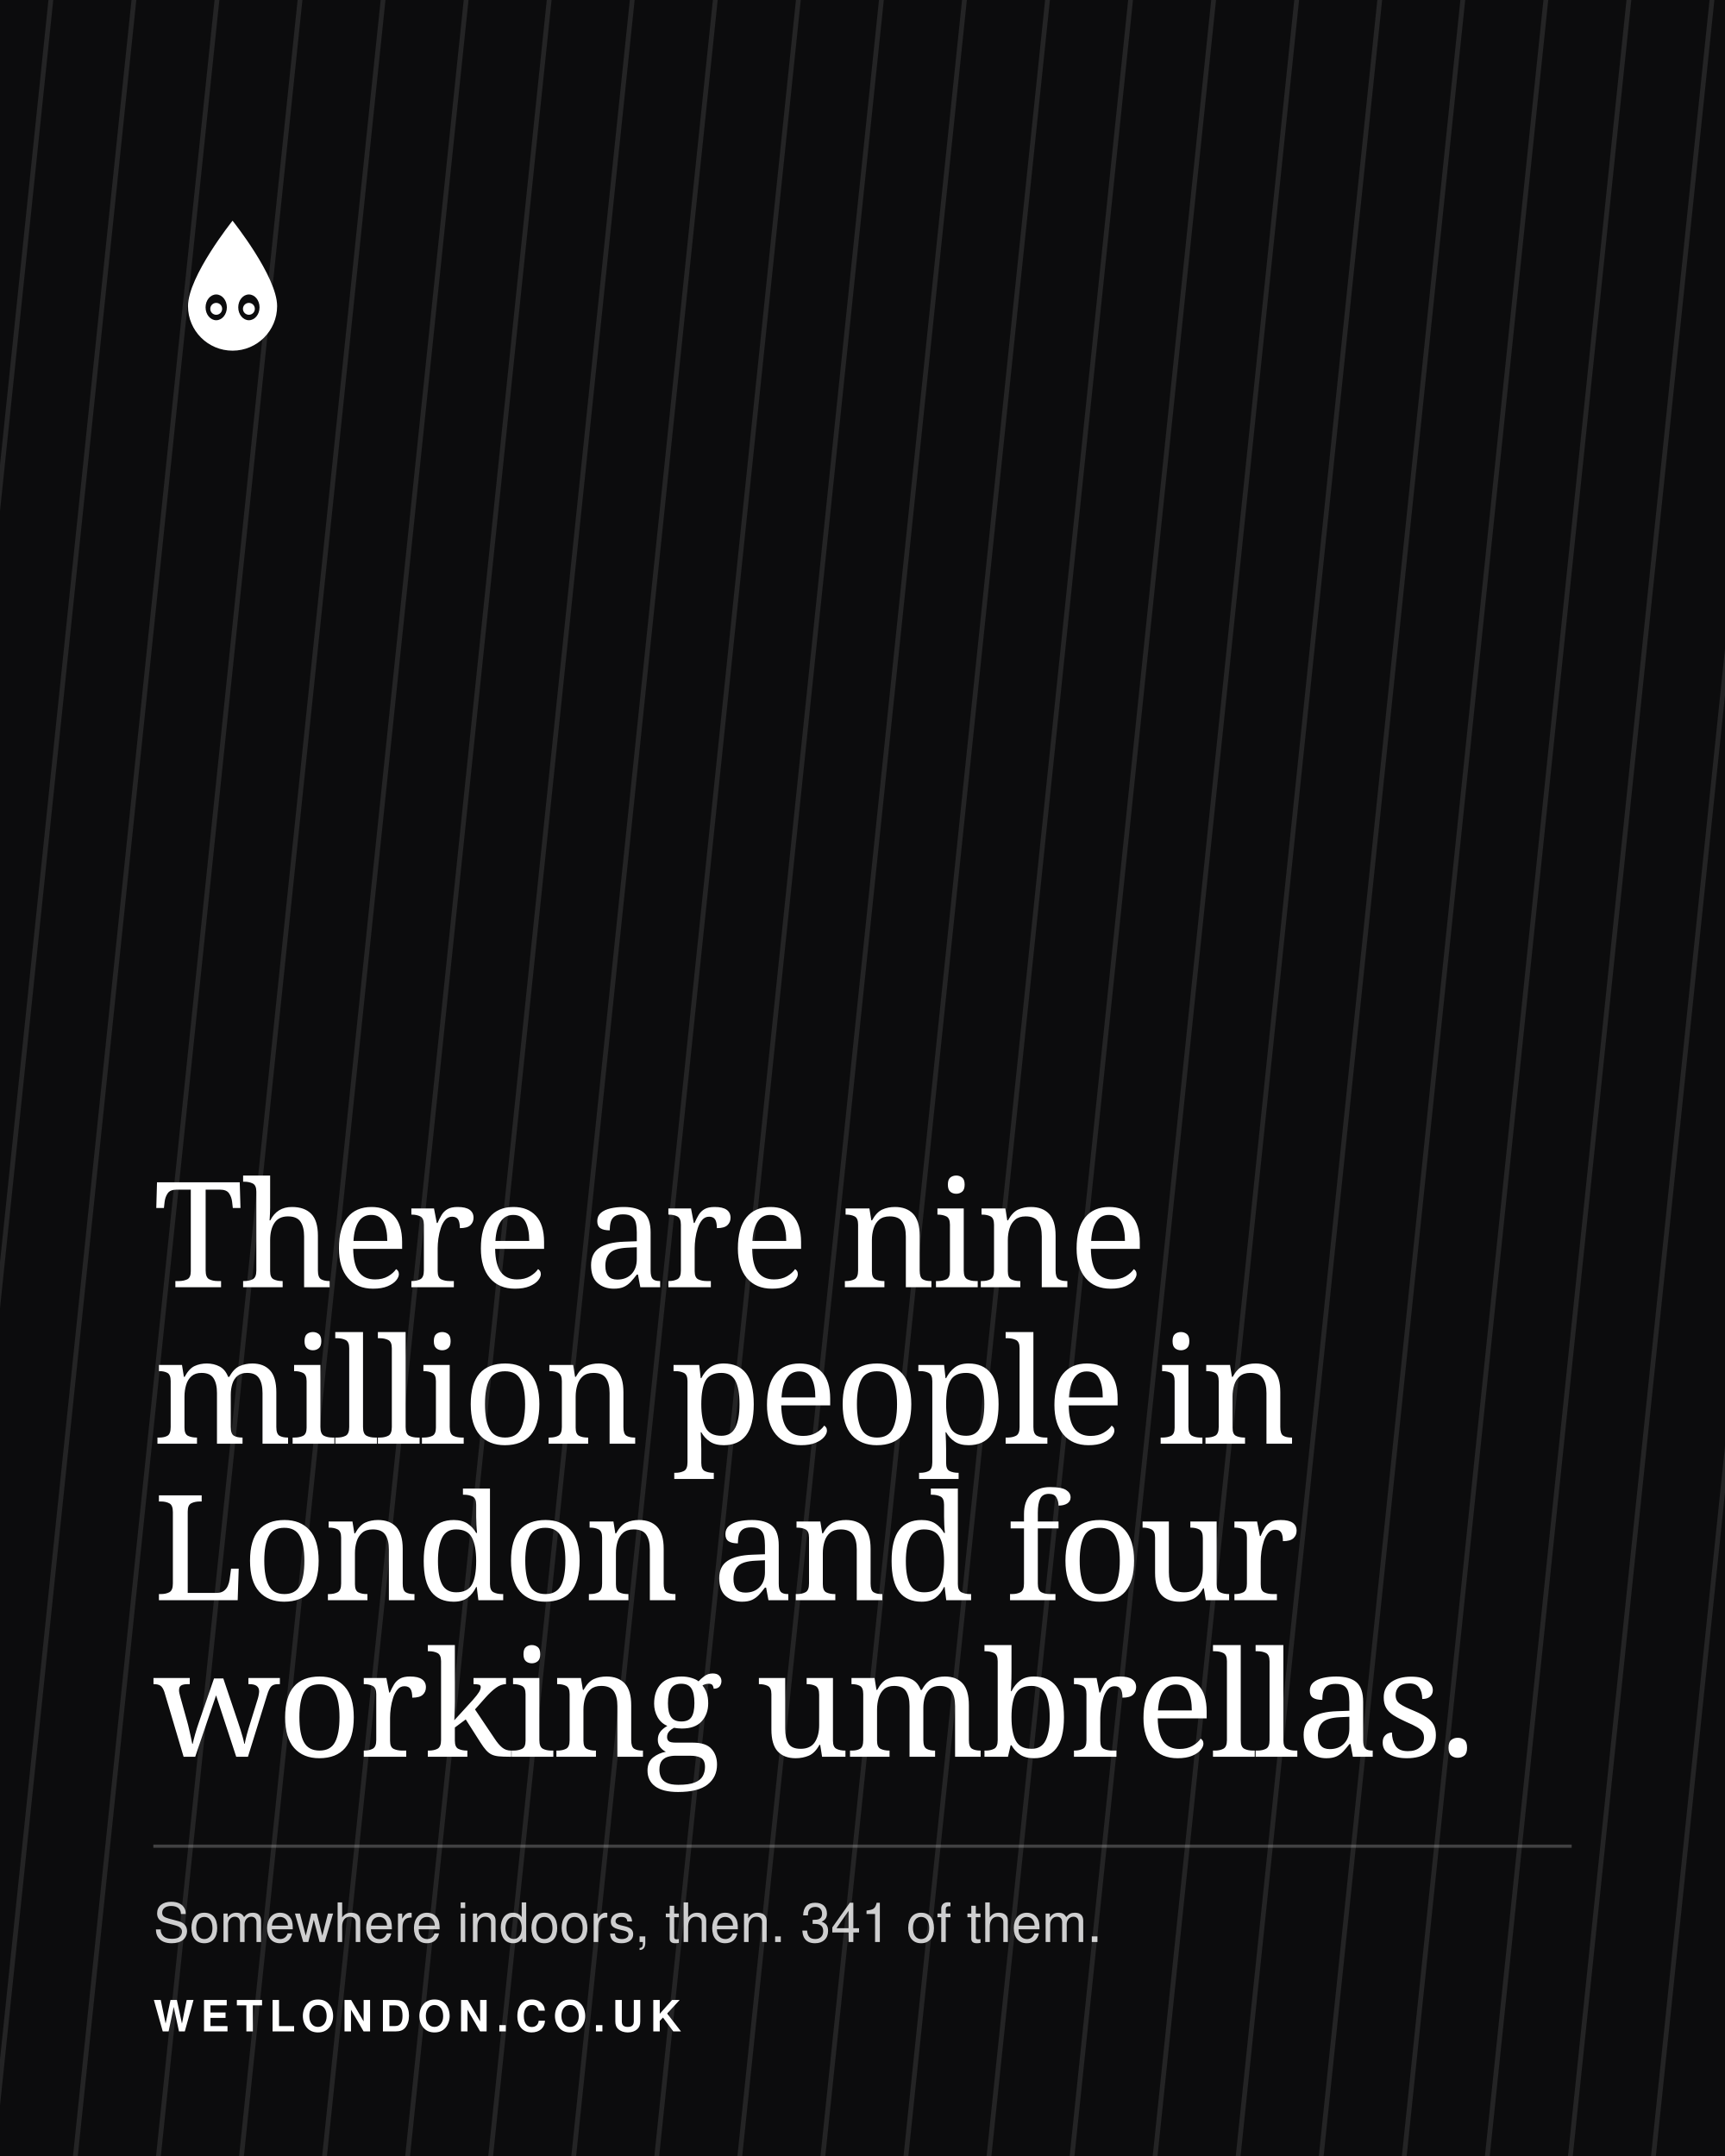
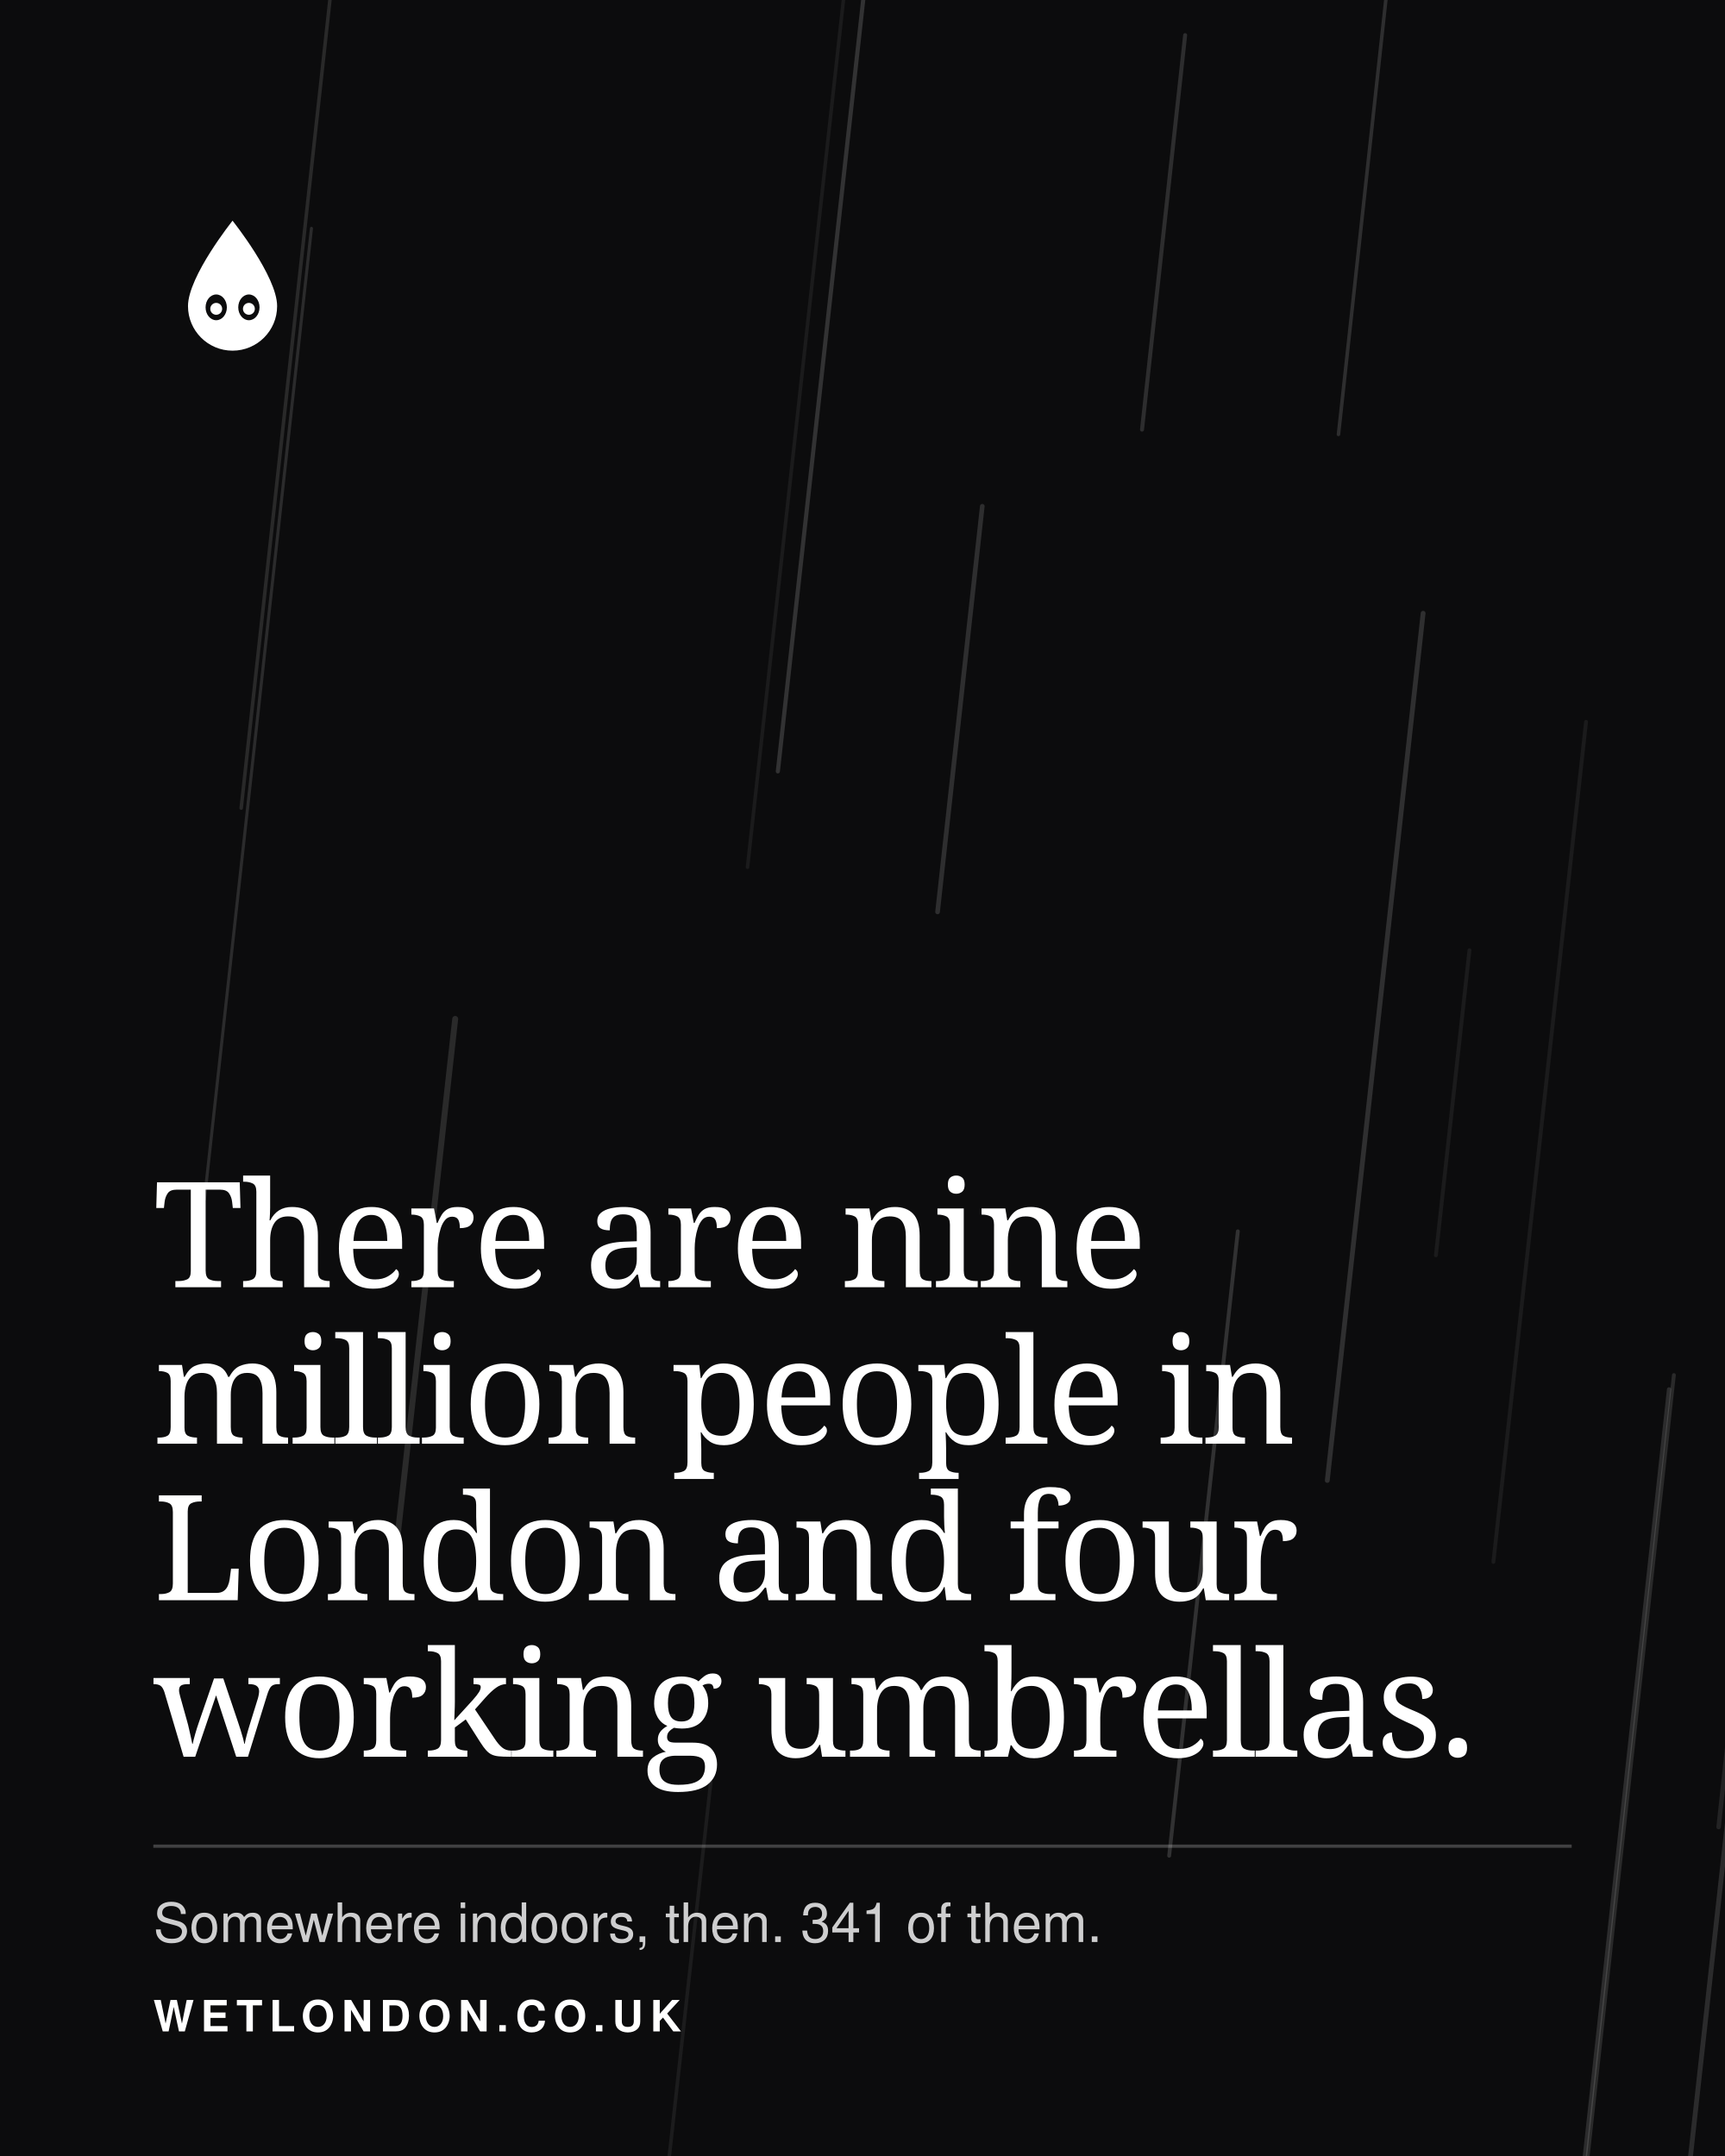
<svg xmlns="http://www.w3.org/2000/svg" width="1080" height="1350" viewBox="0 0 1080 1350">
  <rect width="1080" height="1350" fill="#0C0C0D" />
-   <g stroke="#FFFFFF" stroke-opacity="0.10" stroke-width="3">
-     <line x1="-120" y1="-40" x2="-270" y2="1400" />
-     <line x1="-68" y1="-40" x2="-218" y2="1400" />
-     <line x1="-16" y1="-40" x2="-166" y2="1400" />
-     <line x1="36" y1="-40" x2="-114" y2="1400" />
-     <line x1="88" y1="-40" x2="-62" y2="1400" />
-     <line x1="140" y1="-40" x2="-10" y2="1400" />
-     <line x1="192" y1="-40" x2="42" y2="1400" />
-     <line x1="244" y1="-40" x2="94" y2="1400" />
-     <line x1="296" y1="-40" x2="146" y2="1400" />
-     <line x1="348" y1="-40" x2="198" y2="1400" />
-     <line x1="400" y1="-40" x2="250" y2="1400" />
-     <line x1="452" y1="-40" x2="302" y2="1400" />
-     <line x1="504" y1="-40" x2="354" y2="1400" />
-     <line x1="556" y1="-40" x2="406" y2="1400" />
-     <line x1="608" y1="-40" x2="458" y2="1400" />
-     <line x1="660" y1="-40" x2="510" y2="1400" />
-     <line x1="712" y1="-40" x2="562" y2="1400" />
-     <line x1="764" y1="-40" x2="614" y2="1400" />
-     <line x1="816" y1="-40" x2="666" y2="1400" />
-     <line x1="868" y1="-40" x2="718" y2="1400" />
-     <line x1="920" y1="-40" x2="770" y2="1400" />
-     <line x1="972" y1="-40" x2="822" y2="1400" />
-     <line x1="1024" y1="-40" x2="874" y2="1400" />
-     <line x1="1076" y1="-40" x2="926" y2="1400" />
-     <line x1="1128" y1="-40" x2="978" y2="1400" />
-     <line x1="1180" y1="-40" x2="1030" y2="1400" />
+   <g stroke="#FFFFFF" stroke-linecap="round">
+     <line x1="1048" y1="861" x2="972" y2="1550" stroke-opacity="0.122" stroke-width="2.4" />
+     <line x1="993" y1="452" x2="935" y2="978" stroke-opacity="0.063" stroke-width="2.4" />
+     <line x1="285" y1="638" x2="247" y2="979" stroke-opacity="0.123" stroke-width="3.7" />
+     <line x1="742" y1="22" x2="715" y2="269" stroke-opacity="0.139" stroke-width="2.5" />
+     <line x1="-18" y1="556" x2="-41" y2="768" stroke-opacity="0.086" stroke-width="3.7" />
+     <line x1="1094" y1="1028" x2="1056" y2="1372" stroke-opacity="0.131" stroke-width="3.0" />
+     <line x1="-34" y1="903" x2="-53" y2="1074" stroke-opacity="0.099" stroke-width="1.8" />
+     <line x1="-190" y1="991" x2="-244" y2="1481" stroke-opacity="0.059" stroke-width="2.7" />
+     <line x1="1101" y1="913" x2="1076" y2="1144" stroke-opacity="0.094" stroke-width="2.8" />
+     <line x1="891" y1="384" x2="831" y2="927" stroke-opacity="0.146" stroke-width="3.0" />
+     <line x1="564" y1="-213" x2="487" y2="483" stroke-opacity="0.159" stroke-width="2.6" />
+     <line x1="920" y1="595" x2="899" y2="786" stroke-opacity="0.066" stroke-width="2.4" />
+     <line x1="775" y1="771" x2="732" y2="1162" stroke-opacity="0.155" stroke-width="2.4" />
+     <line x1="1045" y1="870" x2="980" y2="1462" stroke-opacity="0.135" stroke-width="2.7" />
+     <line x1="445" y1="1116" x2="395" y2="1567" stroke-opacity="0.070" stroke-width="2.2" />
+     <line x1="195" y1="143" x2="128" y2="751" stroke-opacity="0.131" stroke-width="1.9" />
+     <line x1="216" y1="-86" x2="151" y2="506" stroke-opacity="0.120" stroke-width="2.2" />
+     <line x1="-117" y1="321" x2="-180" y2="894" stroke-opacity="0.101" stroke-width="3.0" />
+     <line x1="544" y1="-144" x2="468" y2="543" stroke-opacity="0.065" stroke-width="2.2" />
+     <line x1="-109" y1="665" x2="-180" y2="1306" stroke-opacity="0.105" stroke-width="3.1" />
+     <line x1="1165" y1="268" x2="1089" y2="955" stroke-opacity="0.159" stroke-width="2.0" />
+     <line x1="-207" y1="497" x2="-267" y2="1041" stroke-opacity="0.159" stroke-width="3.7" />
+     <line x1="878" y1="-95" x2="838" y2="272" stroke-opacity="0.143" stroke-width="2.2" />
+     <line x1="615" y1="317" x2="587" y2="571" stroke-opacity="0.141" stroke-width="2.9" />
  </g>
  <g transform="translate(96 132) scale(1.55)">
    <path d="M32 4c0 0 18 22.5 18 34.5a18 18 0 0 1-36 0C14 26.5 32 4 32 4Z" fill="#FFFFFF" />
    <ellipse cx="25.4" cy="39" rx="4.3" ry="5.2" fill="#0C0C0D" />
    <ellipse cx="38.6" cy="39" rx="4.3" ry="5.2" fill="#0C0C0D" />
    <circle cx="25.4" cy="39.6" r="2.4" fill="#FFFFFF" />
    <circle cx="38.6" cy="39.6" r="2.4" fill="#FFFFFF" />
  </g>
  <text x="96" y="806" font-family="Newsreader, Georgia, serif" font-size="92" font-weight="400" fill="#FFFFFF" letter-spacing="-0.02em">There are nine</text>
  <text x="96" y="904" font-family="Newsreader, Georgia, serif" font-size="92" font-weight="400" fill="#FFFFFF" letter-spacing="-0.02em">million people in</text>
  <text x="96" y="1002" font-family="Newsreader, Georgia, serif" font-size="92" font-weight="400" fill="#FFFFFF" letter-spacing="-0.02em">London and four</text>
  <text x="96" y="1100" font-family="Newsreader, Georgia, serif" font-size="92" font-weight="400" fill="#FFFFFF" letter-spacing="-0.02em">working umbrellas.</text>
  <line x1="96" y1="1156" x2="984" y2="1156" stroke="#FFFFFF" stroke-opacity="0.22" stroke-width="2" />
  <text x="96" y="1216" font-family="Archivo, Helvetica, Arial, sans-serif" font-size="34" font-weight="500" fill="#FFFFFF" fill-opacity="0.8">Somewhere indoors, then. 341 of them.</text>
  <text x="96" y="1272" font-family="Archivo, Helvetica, Arial, sans-serif" font-size="27" font-weight="700" letter-spacing="0.16em" fill="#FFFFFF">WETLONDON.CO.UK</text>
</svg>
